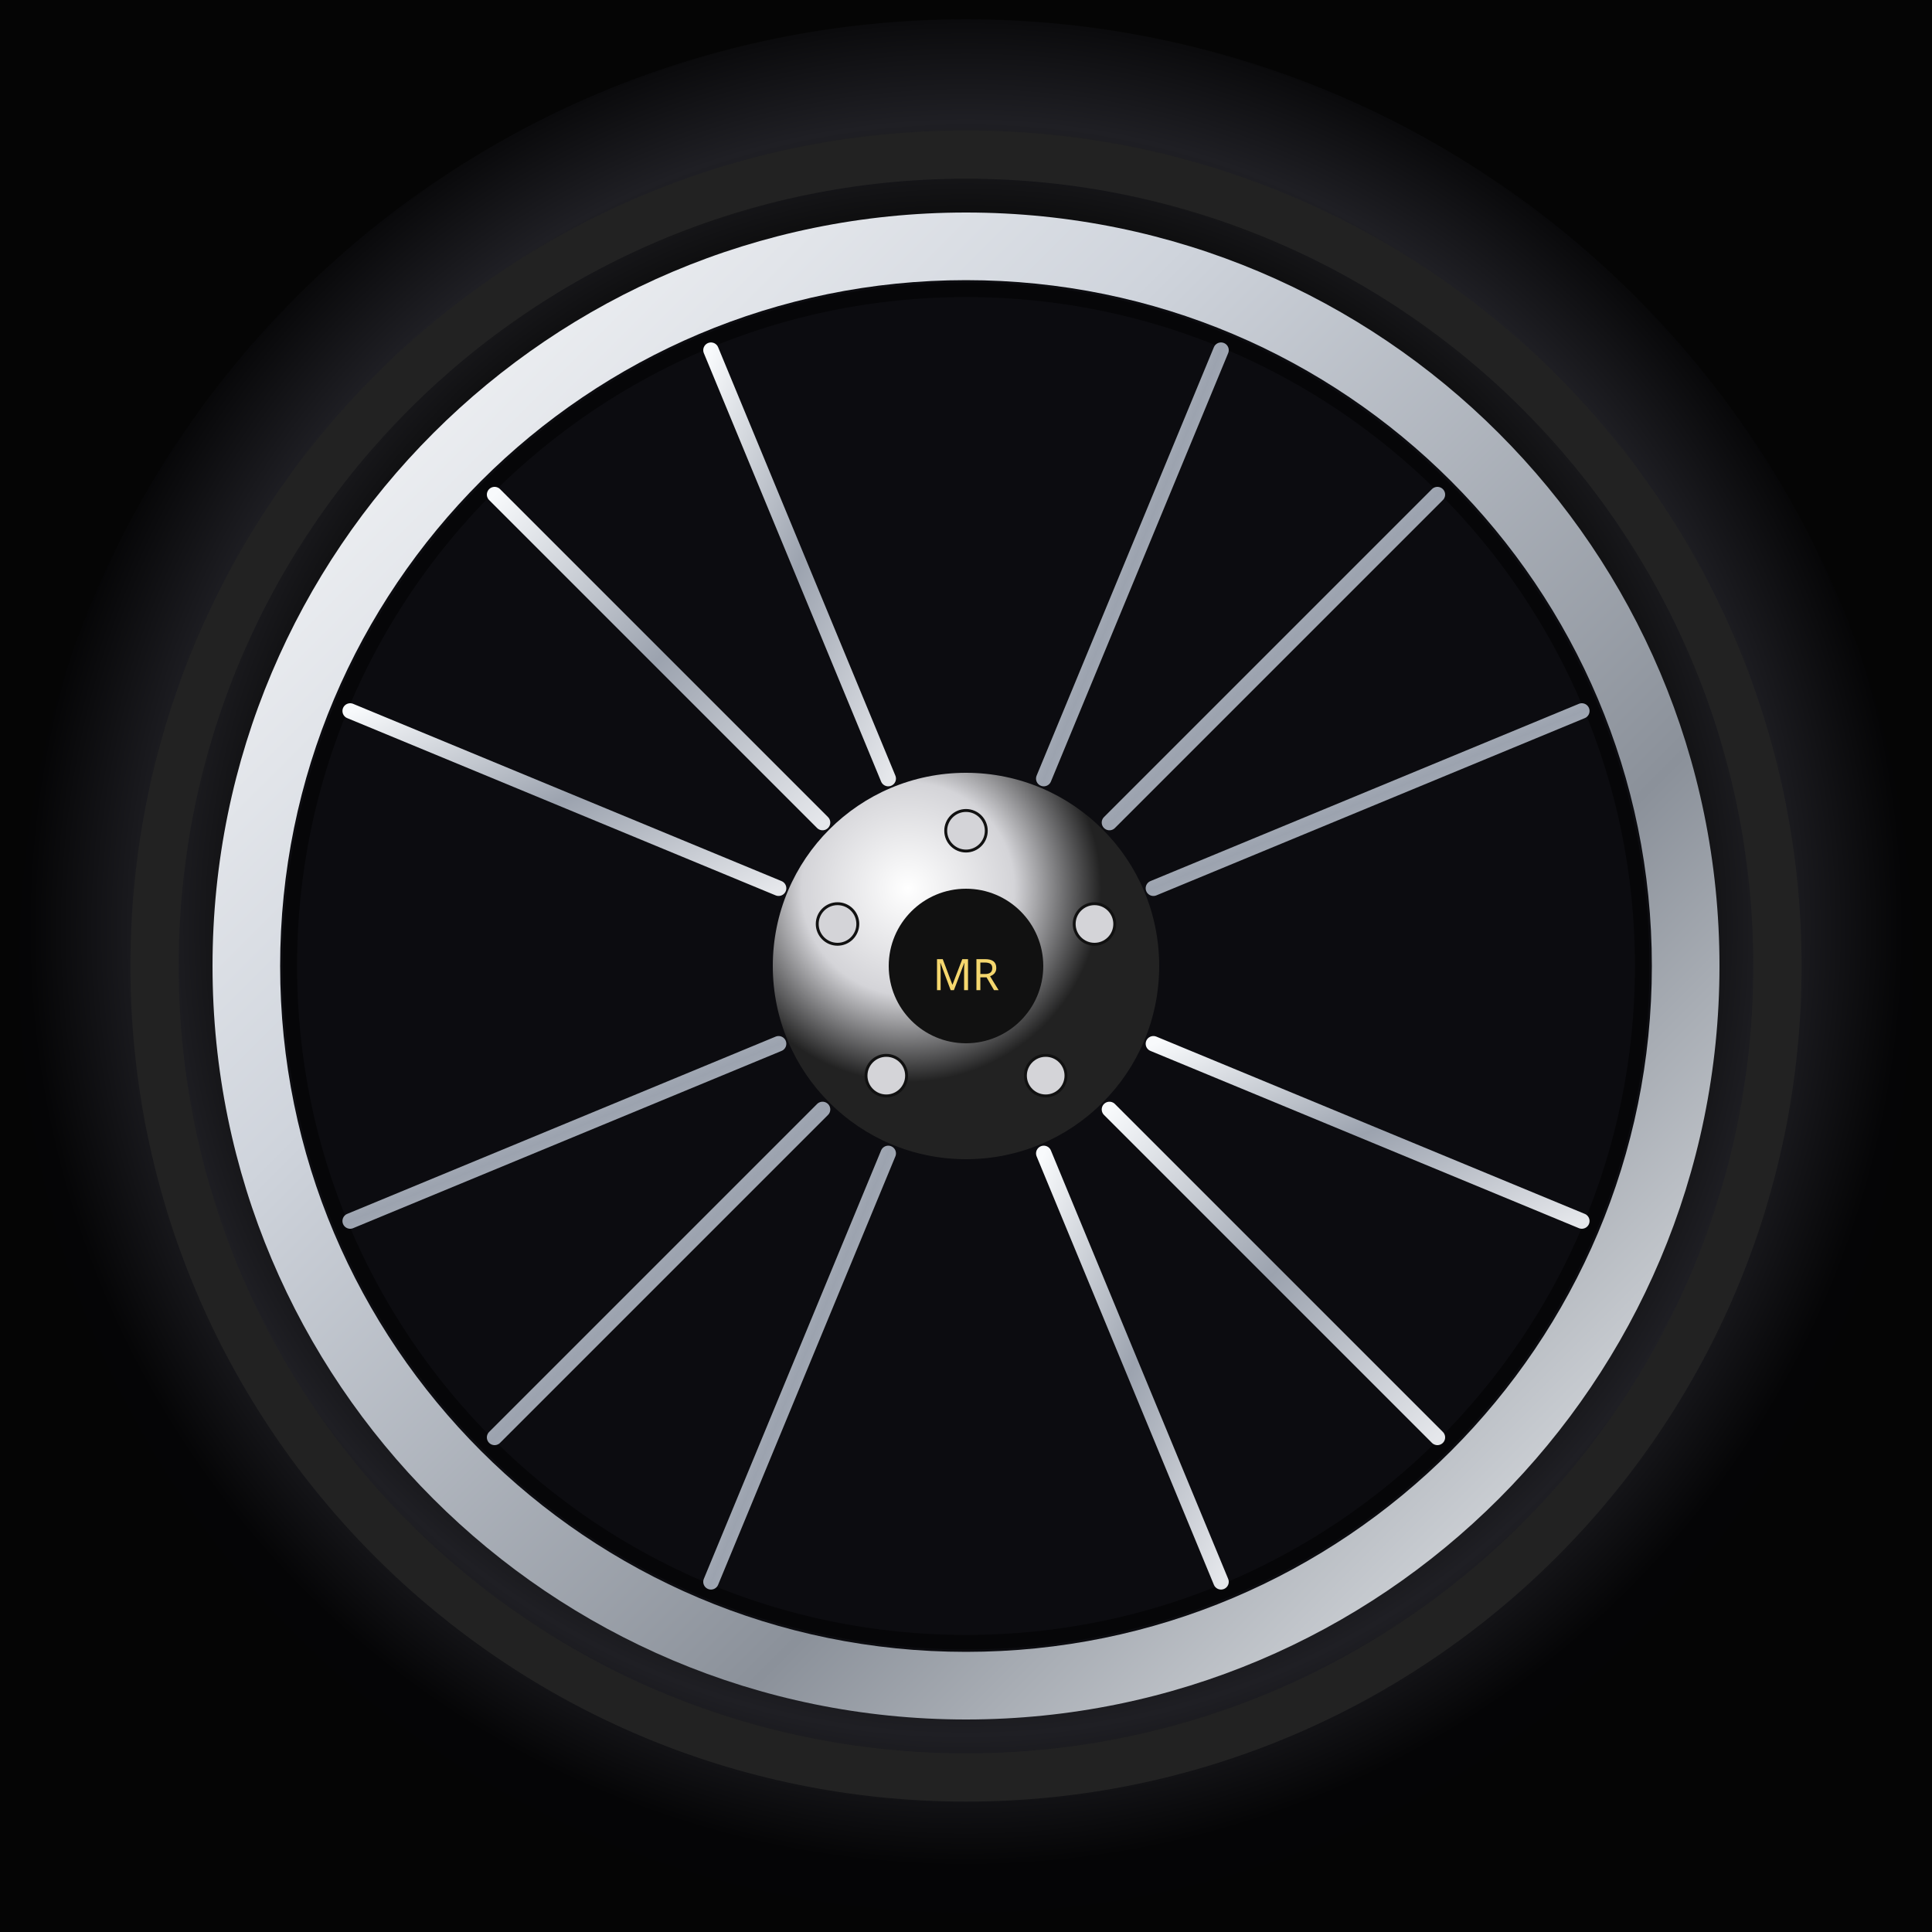
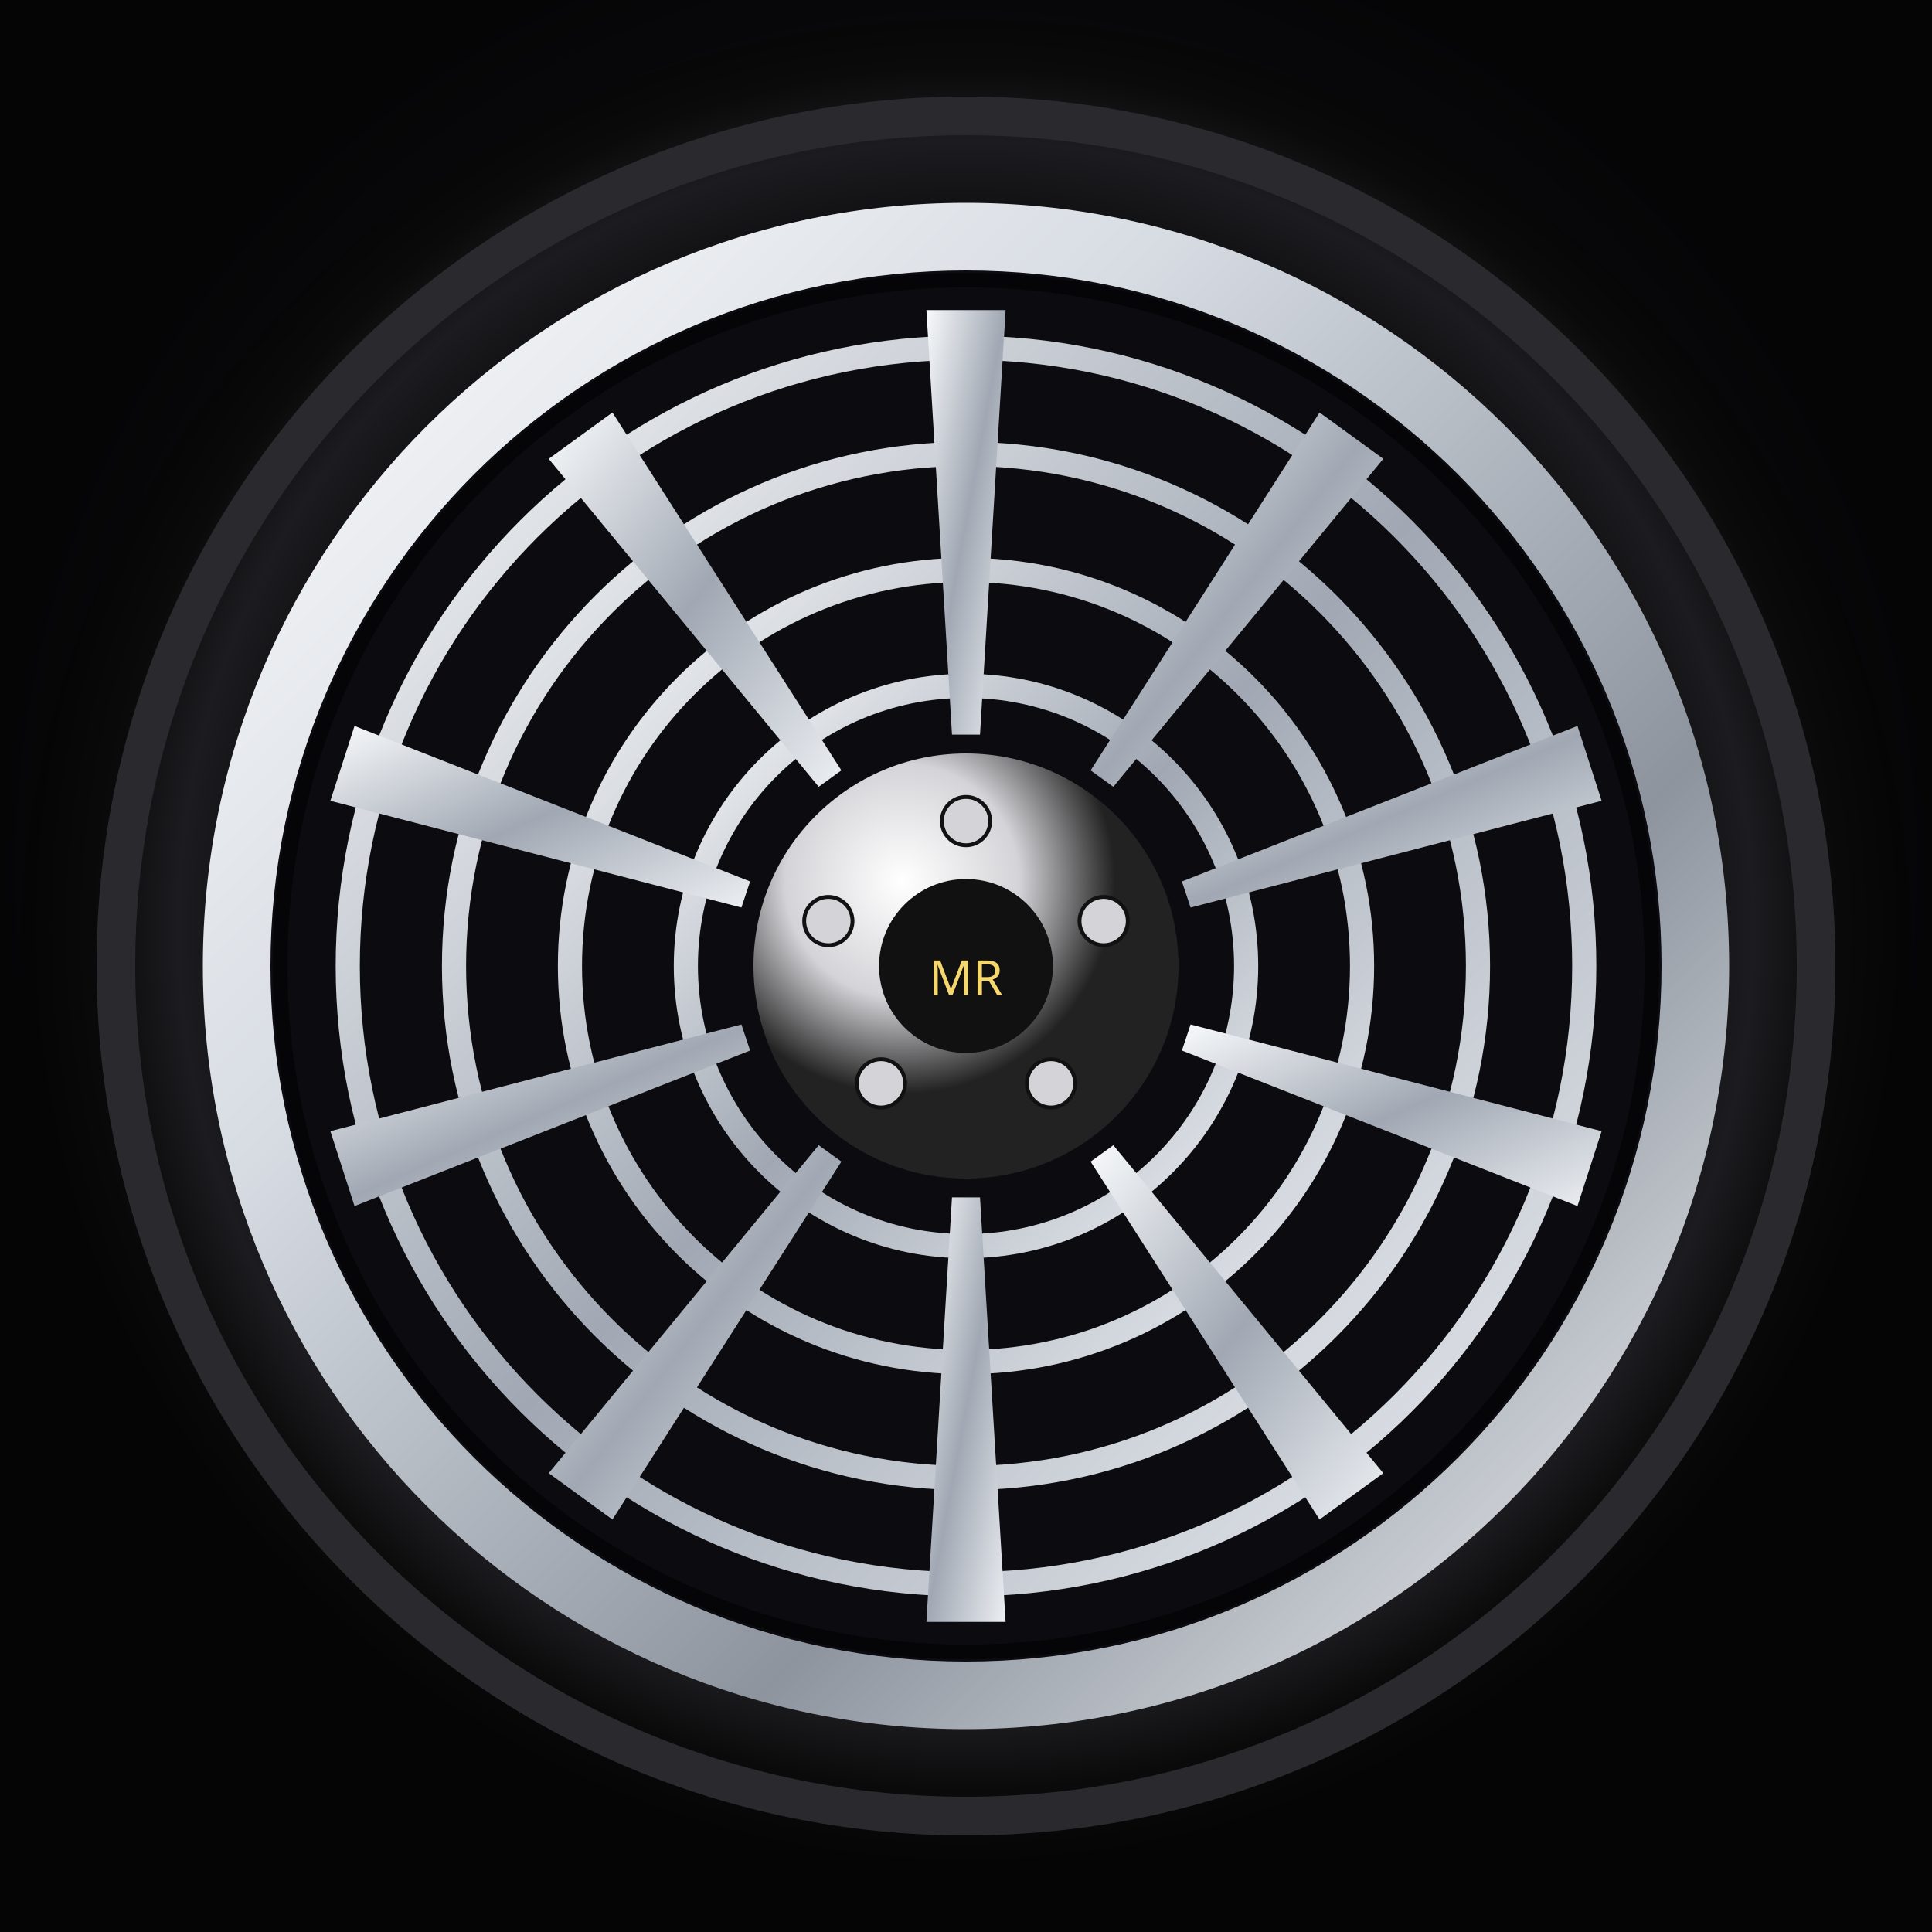
<svg xmlns="http://www.w3.org/2000/svg" viewBox="0 0 400 400" role="img" aria-label="Ghost ride mesh chrome rim">
  <defs>
+     <radialGradient id="mesh-bg" cx="50%" cy="45%">
+       <stop offset="0%" stop-color="#1a1424" />
+       <stop offset="100%" stop-color="#050506" />
+     </radialGradient>
    <radialGradient id="mesh-tire" cx="50%" cy="48%">
-       <stop offset="74%" stop-color="#0a0a0a" />
-       <stop offset="86%" stop-color="#1f1f24" />
+       <stop offset="70%" stop-color="#070707" />
+       <stop offset="84%" stop-color="#1c1c20" />
+       <stop offset="92%" stop-color="#0a0a0a" />
      <stop offset="100%" stop-color="#050506" />
    </radialGradient>
    <linearGradient id="mesh-lip" x1="0" y1="0" x2="1" y2="1">
      <stop offset="0%" stop-color="#ffffff" />
-       <stop offset="33%" stop-color="#cfd4dc" />
-       <stop offset="67%" stop-color="#8b919a" />
+       <stop offset="33%" stop-color="#d7dce3" />
+       <stop offset="67%" stop-color="#8d949e" />
      <stop offset="100%" stop-color="#f8fafc" />
    </linearGradient>
    <linearGradient id="mesh-spk" x1="0" y1="0" x2="1" y2="1">
      <stop offset="0%" stop-color="#f8fafc" />
-       <stop offset="50%" stop-color="#9ca3af" />
-       <stop offset="100%" stop-color="#e5e7eb" />
+       <stop offset="50%" stop-color="#a1a8b3" />
+       <stop offset="100%" stop-color="#eceff3" />
    </linearGradient>
    <radialGradient id="mesh-cap" cx="35%" cy="30%">
      <stop offset="0%" stop-color="#ffffff" />
      <stop offset="55%" stop-color="#d4d4d8" />
      <stop offset="100%" stop-color="#222" />
    </radialGradient>
  </defs>
-   <rect width="400" height="400" fill="#050505" />
+   <rect width="400" height="400" fill="url(#mesh-bg)" />
  <circle cx="200" cy="200" r="196" fill="url(#mesh-tire)" />
-   <circle cx="200" cy="200" r="168" fill="none" stroke="#222" stroke-width="10" />
-   <circle cx="200" cy="200" r="156" fill="url(#mesh-lip)" />
-   <circle cx="200" cy="200" r="142" fill="#0c0c10" />
-   <circle cx="200" cy="200" r="140" fill="none" stroke="#000" stroke-width="3" opacity="0.5" />
-   <line x1="200.0" y1="158.0" x2="200.0" y2="62.0" stroke="url(#mesh-spk)" stroke-width="3.2" stroke-linecap="round" />
-   <line x1="216.1" y1="161.2" x2="252.8" y2="72.5" stroke="url(#mesh-spk)" stroke-width="3.2" stroke-linecap="round" />
-   <line x1="229.7" y1="170.3" x2="297.6" y2="102.4" stroke="url(#mesh-spk)" stroke-width="3.2" stroke-linecap="round" />
-   <line x1="238.8" y1="183.9" x2="327.5" y2="147.2" stroke="url(#mesh-spk)" stroke-width="3.2" stroke-linecap="round" />
-   <line x1="242.0" y1="200.0" x2="338.0" y2="200.0" stroke="url(#mesh-spk)" stroke-width="3.2" stroke-linecap="round" />
-   <line x1="238.8" y1="216.1" x2="327.5" y2="252.8" stroke="url(#mesh-spk)" stroke-width="3.2" stroke-linecap="round" />
-   <line x1="229.7" y1="229.7" x2="297.6" y2="297.6" stroke="url(#mesh-spk)" stroke-width="3.2" stroke-linecap="round" />
-   <line x1="216.1" y1="238.8" x2="252.8" y2="327.5" stroke="url(#mesh-spk)" stroke-width="3.2" stroke-linecap="round" />
-   <line x1="200.0" y1="242.0" x2="200.0" y2="338.0" stroke="url(#mesh-spk)" stroke-width="3.2" stroke-linecap="round" />
-   <line x1="183.9" y1="238.8" x2="147.2" y2="327.5" stroke="url(#mesh-spk)" stroke-width="3.2" stroke-linecap="round" />
-   <line x1="170.3" y1="229.7" x2="102.4" y2="297.6" stroke="url(#mesh-spk)" stroke-width="3.2" stroke-linecap="round" />
-   <line x1="161.2" y1="216.1" x2="72.5" y2="252.8" stroke="url(#mesh-spk)" stroke-width="3.2" stroke-linecap="round" />
-   <line x1="158.0" y1="200.0" x2="62.0" y2="200.0" stroke="url(#mesh-spk)" stroke-width="3.2" stroke-linecap="round" />
-   <line x1="161.2" y1="183.9" x2="72.5" y2="147.2" stroke="url(#mesh-spk)" stroke-width="3.2" stroke-linecap="round" />
-   <line x1="170.3" y1="170.3" x2="102.4" y2="102.4" stroke="url(#mesh-spk)" stroke-width="3.2" stroke-linecap="round" />
-   <line x1="183.9" y1="161.2" x2="147.2" y2="72.5" stroke="url(#mesh-spk)" stroke-width="3.2" stroke-linecap="round" />
-   <circle cx="200" cy="200" r="40" fill="url(#mesh-cap)" />
-   <circle cx="200" cy="200" r="16" fill="#111" />
-   <text x="200" y="205" text-anchor="middle" font-family="Arial Black, sans-serif" font-size="9" fill="#f5d76e">MR</text>
-   <circle cx="200.0" cy="172.0" r="4.2" fill="#d4d4d8" stroke="#111" stroke-width="0.6" />
-   <circle cx="226.6" cy="191.3" r="4.2" fill="#d4d4d8" stroke="#111" stroke-width="0.6" />
-   <circle cx="216.5" cy="222.7" r="4.2" fill="#d4d4d8" stroke="#111" stroke-width="0.6" />
-   <circle cx="183.5" cy="222.7" r="4.2" fill="#d4d4d8" stroke="#111" stroke-width="0.6" />
-   <circle cx="173.4" cy="191.3" r="4.2" fill="#d4d4d8" stroke="#111" stroke-width="0.6" />
+   <circle cx="200" cy="200" r="176" fill="none" stroke="#2a2a2e" stroke-width="8" />
+   <circle cx="200" cy="200" r="158" fill="url(#mesh-lip)" />
+   <circle cx="200" cy="200" r="144" fill="#0b0b10" />
+   <circle cx="200" cy="200" r="142" fill="none" stroke="#000" stroke-width="3" opacity="0.55" />
+   <circle cx="200" cy="200" r="58" fill="none" stroke="url(#mesh-spk)" stroke-width="5" />
+   <circle cx="200" cy="200" r="82" fill="none" stroke="url(#mesh-spk)" stroke-width="5" />
+   <circle cx="200" cy="200" r="106" fill="none" stroke="url(#mesh-spk)" stroke-width="5" />
+   <circle cx="200" cy="200" r="128" fill="none" stroke="url(#mesh-spk)" stroke-width="5" />
+   <polygon points="197.1,152.1 202.9,152.1 208.2,64.2 191.8,64.2" fill="url(#mesh-spk)" />
+   <polygon points="225.8,159.5 230.5,162.9 286.4,95.0 273.2,85.4" fill="url(#mesh-spk)" />
+   <polygon points="244.7,182.5 246.5,187.9 331.6,165.8 326.6,150.3" fill="url(#mesh-spk)" />
+   <polygon points="246.5,212.1 244.7,217.5 326.6,249.7 331.6,234.2" fill="url(#mesh-spk)" />
+   <polygon points="230.5,237.1 225.8,240.5 273.2,314.6 286.4,305.0" fill="url(#mesh-spk)" />
+   <polygon points="202.9,247.9 197.1,247.9 191.8,335.8 208.2,335.8" fill="url(#mesh-spk)" />
+   <polygon points="174.2,240.5 169.5,237.1 113.6,305.0 126.8,314.6" fill="url(#mesh-spk)" />
+   <polygon points="155.3,217.5 153.5,212.1 68.4,234.2 73.4,249.7" fill="url(#mesh-spk)" />
+   <polygon points="153.5,187.9 155.3,182.5 73.4,150.3 68.4,165.8" fill="url(#mesh-spk)" />
+   <polygon points="169.5,162.9 174.2,159.5 126.8,85.4 113.6,95.0" fill="url(#mesh-spk)" />
+   <circle cx="200" cy="200" r="44" fill="url(#mesh-cap)" />
+   <circle cx="200" cy="200" r="18" fill="#111" />
+   <text x="200" y="206" text-anchor="middle" font-family="Arial Black, sans-serif" font-size="10" fill="#f5d76e">MR</text>
+   <circle cx="200.0" cy="170.0" r="5" fill="#d4d4d8" stroke="#111" stroke-width="0.8" />
+   <circle cx="228.5" cy="190.7" r="5" fill="#d4d4d8" stroke="#111" stroke-width="0.8" />
+   <circle cx="217.6" cy="224.3" r="5" fill="#d4d4d8" stroke="#111" stroke-width="0.8" />
+   <circle cx="182.4" cy="224.3" r="5" fill="#d4d4d8" stroke="#111" stroke-width="0.8" />
+   <circle cx="171.5" cy="190.7" r="5" fill="#d4d4d8" stroke="#111" stroke-width="0.8" />
</svg>
